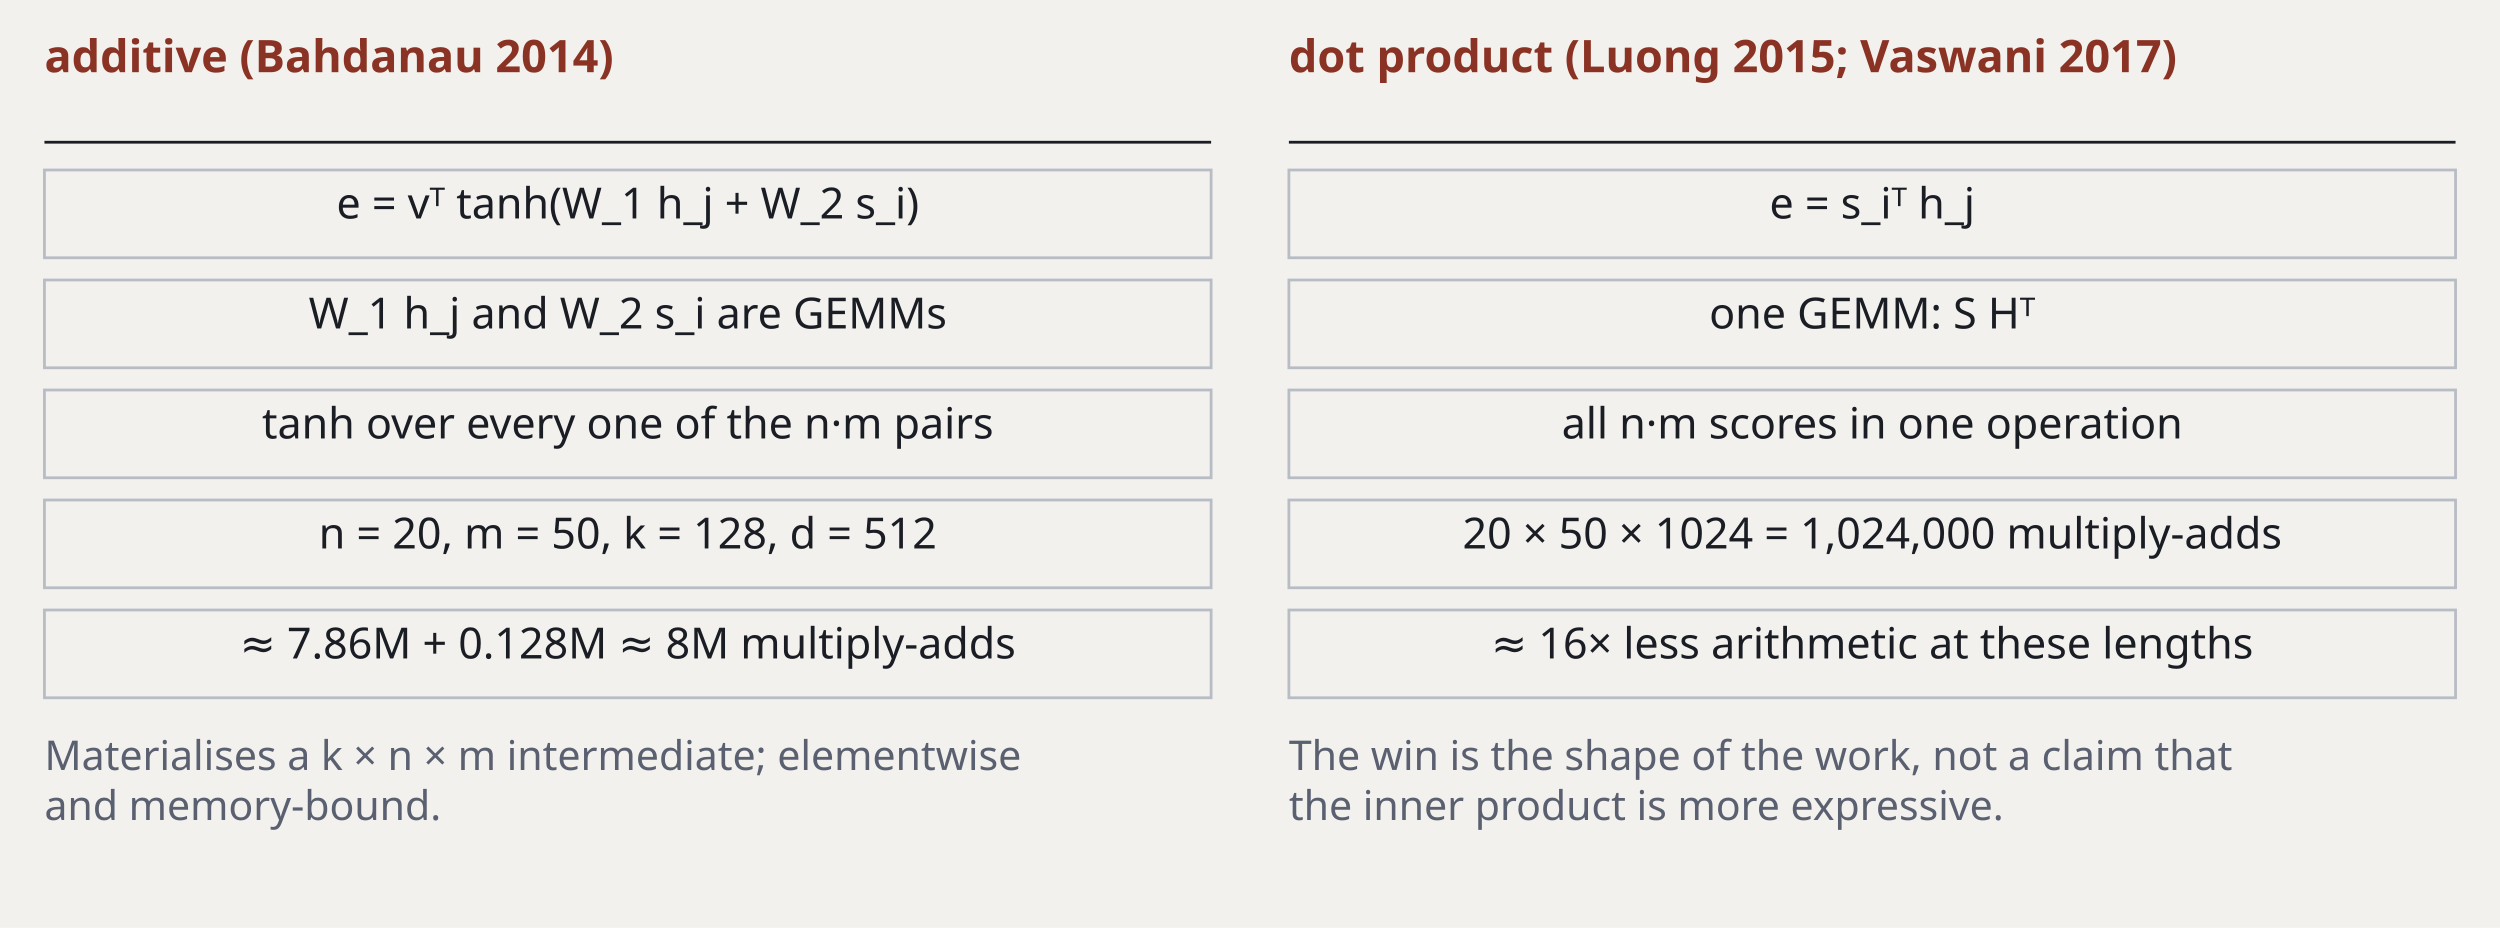
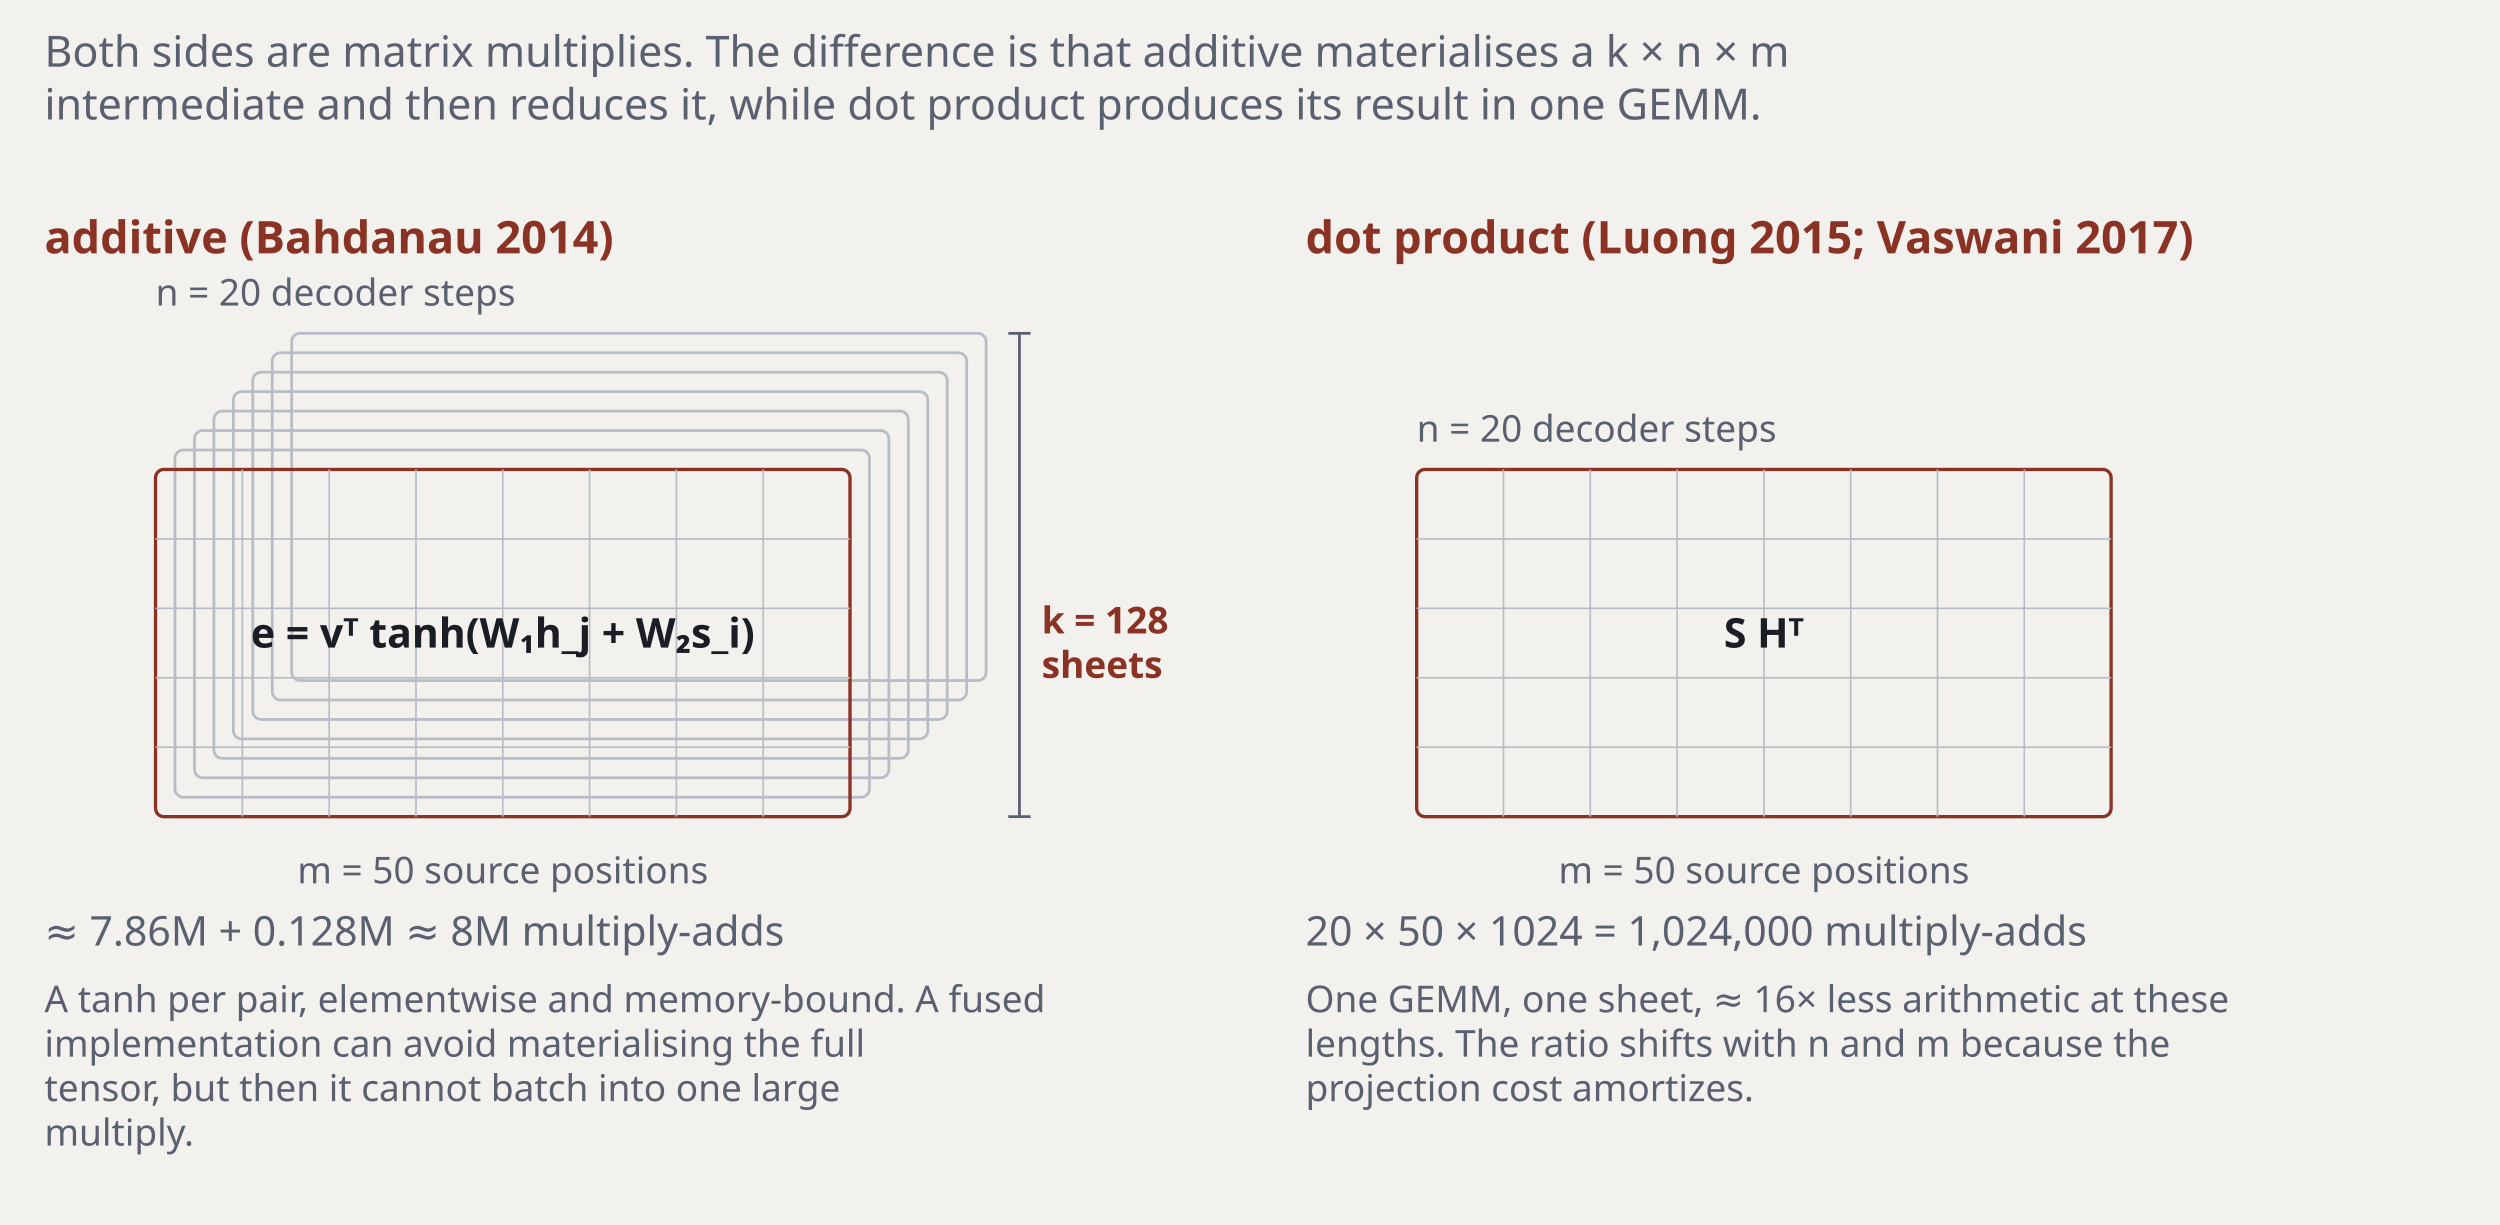
- <svg xmlns="http://www.w3.org/2000/svg" class="fig-svg" viewBox="0 0 900 334" width="100%" role="img" aria-labelledby="fig-title-14662451" aria-describedby="fig-desc-14662451">
+ <svg xmlns="http://www.w3.org/2000/svg" class="fig-svg" viewBox="0 0 900 441" width="100%" role="img" aria-labelledby="fig-title-8b5aa812" aria-describedby="fig-desc-8b5aa812">
  <defs>
-     <marker id="arrow-14662451" viewBox="0 0 8 8" refX="7" refY="4" markerWidth="7" markerHeight="7" orient="auto">
+     <marker id="arrow-8b5aa812" viewBox="0 0 8 8" refX="7" refY="4" markerWidth="7" markerHeight="7" orient="auto">
      <path d="M0,0 L8,4 L0,8 z" fill="var(--color-muted, #5a6070)" />
    </marker>
-     <marker id="arrow-accent-14662451" viewBox="0 0 8 8" refX="7" refY="4" markerWidth="7" markerHeight="7" orient="auto">
+     <marker id="arrow-accent-8b5aa812" viewBox="0 0 8 8" refX="7" refY="4" markerWidth="7" markerHeight="7" orient="auto">
      <path d="M0,0 L8,4 L0,8 z" fill="var(--color-accent, #8a3324)" />
    </marker>
  </defs>
-   <rect x="0" y="0" width="900" height="334" fill="var(--color-sheet, #f2f1ed)" />
-   <text x="16.00" y="26.00" font-family="'Hanken Grotesk', ui-sans-serif, system-ui, sans-serif" font-size="16.2" font-weight="600" fill="var(--color-accent, #8a3324)" text-anchor="start">additive (Bahdanau 2014)</text>
-   <line x1="16.00" y1="51.20" x2="436.00" y2="51.20" stroke="var(--color-ink, #1a1d24)" stroke-width="1" />
-   <rect x="16.00" y="61.20" width="420.00" height="31.60" rx="0" fill="none" stroke="var(--color-rule, #b8bcc4)" stroke-width="1" />
-   <text x="226.00" y="78.65" font-family="'Hanken Grotesk', ui-sans-serif, system-ui, sans-serif" font-size="15.48" font-weight="400" fill="var(--color-ink, #1a1d24)" text-anchor="middle">e = vᵀ tanh(W_1 h_j + W_2 s_i)</text>
-   <rect x="16.00" y="100.80" width="420.00" height="31.60" rx="0" fill="none" stroke="var(--color-rule, #b8bcc4)" stroke-width="1" />
-   <text x="226.00" y="118.25" font-family="'Hanken Grotesk', ui-sans-serif, system-ui, sans-serif" font-size="15.48" font-weight="400" fill="var(--color-ink, #1a1d24)" text-anchor="middle">W_1 h_j and W_2 s_i are GEMMs</text>
-   <rect x="16.00" y="140.40" width="420.00" height="31.60" rx="0" fill="none" stroke="var(--color-rule, #b8bcc4)" stroke-width="1" />
-   <text x="226.00" y="157.85" font-family="'Hanken Grotesk', ui-sans-serif, system-ui, sans-serif" font-size="15.48" font-weight="400" fill="var(--color-ink, #1a1d24)" text-anchor="middle">tanh over every one of the n·m pairs</text>
-   <rect x="16.00" y="180.00" width="420.00" height="31.60" rx="0" fill="none" stroke="var(--color-rule, #b8bcc4)" stroke-width="1" />
-   <text x="226.00" y="197.45" font-family="'Hanken Grotesk', ui-sans-serif, system-ui, sans-serif" font-size="15.48" font-weight="400" fill="var(--color-ink, #1a1d24)" text-anchor="middle">n = 20, m = 50, k = 128, d = 512</text>
-   <rect x="16.00" y="219.60" width="420.00" height="31.60" rx="0" fill="none" stroke="var(--color-rule, #b8bcc4)" stroke-width="1" />
-   <text x="226.00" y="237.05" font-family="'Hanken Grotesk', ui-sans-serif, system-ui, sans-serif" font-size="15.48" font-weight="400" fill="var(--color-ink, #1a1d24)" text-anchor="middle">≈ 7.86M + 0.128M ≈ 8M multiply-adds</text>
-   <text x="16.00" y="277.20" font-family="'Hanken Grotesk', ui-sans-serif, system-ui, sans-serif" font-size="14.76" font-weight="400" fill="var(--color-muted, #5a6070)" text-anchor="start">Materialises a k × n × m intermediate; elementwise</text>
-   <text x="16.00" y="295.20" font-family="'Hanken Grotesk', ui-sans-serif, system-ui, sans-serif" font-size="14.76" font-weight="400" fill="var(--color-muted, #5a6070)" text-anchor="start">and memory-bound.</text>
-   <text x="464.00" y="26.00" font-family="'Hanken Grotesk', ui-sans-serif, system-ui, sans-serif" font-size="16.2" font-weight="600" fill="var(--color-accent, #8a3324)" text-anchor="start">dot product (Luong 2015; Vaswani 2017)</text>
-   <line x1="464.00" y1="51.20" x2="884.00" y2="51.20" stroke="var(--color-ink, #1a1d24)" stroke-width="1" />
-   <rect x="464.00" y="61.20" width="420.00" height="31.60" rx="0" fill="none" stroke="var(--color-rule, #b8bcc4)" stroke-width="1" />
-   <text x="674.00" y="78.65" font-family="'Hanken Grotesk', ui-sans-serif, system-ui, sans-serif" font-size="15.48" font-weight="400" fill="var(--color-ink, #1a1d24)" text-anchor="middle">e = s_iᵀ h_j</text>
-   <rect x="464.00" y="100.80" width="420.00" height="31.60" rx="0" fill="none" stroke="var(--color-rule, #b8bcc4)" stroke-width="1" />
-   <text x="674.00" y="118.25" font-family="'Hanken Grotesk', ui-sans-serif, system-ui, sans-serif" font-size="15.48" font-weight="400" fill="var(--color-ink, #1a1d24)" text-anchor="middle">one GEMM: S Hᵀ</text>
-   <rect x="464.00" y="140.40" width="420.00" height="31.60" rx="0" fill="none" stroke="var(--color-rule, #b8bcc4)" stroke-width="1" />
-   <text x="674.00" y="157.85" font-family="'Hanken Grotesk', ui-sans-serif, system-ui, sans-serif" font-size="15.48" font-weight="400" fill="var(--color-ink, #1a1d24)" text-anchor="middle">all n·m scores in one operation</text>
-   <rect x="464.00" y="180.00" width="420.00" height="31.60" rx="0" fill="none" stroke="var(--color-rule, #b8bcc4)" stroke-width="1" />
-   <text x="674.00" y="197.45" font-family="'Hanken Grotesk', ui-sans-serif, system-ui, sans-serif" font-size="15.48" font-weight="400" fill="var(--color-ink, #1a1d24)" text-anchor="middle">20 × 50 × 1024 = 1,024,000 multiply-adds</text>
-   <rect x="464.00" y="219.60" width="420.00" height="31.60" rx="0" fill="none" stroke="var(--color-rule, #b8bcc4)" stroke-width="1" />
-   <text x="674.00" y="237.05" font-family="'Hanken Grotesk', ui-sans-serif, system-ui, sans-serif" font-size="15.48" font-weight="400" fill="var(--color-ink, #1a1d24)" text-anchor="middle">≈ 16× less arithmetic at these lengths</text>
-   <text x="464.00" y="277.20" font-family="'Hanken Grotesk', ui-sans-serif, system-ui, sans-serif" font-size="14.76" font-weight="400" fill="var(--color-muted, #5a6070)" text-anchor="start">The win is the shape of the work, not a claim that</text>
-   <text x="464.00" y="295.20" font-family="'Hanken Grotesk', ui-sans-serif, system-ui, sans-serif" font-size="14.76" font-weight="400" fill="var(--color-muted, #5a6070)" text-anchor="start">the inner product is more expressive.</text>
+   <rect x="0" y="0" width="900" height="441" fill="var(--color-sheet, #f2f1ed)" />
+   <text x="16.00" y="24.00" font-family="'Hanken Grotesk', ui-sans-serif, system-ui, sans-serif" font-size="15.48" font-weight="400" fill="var(--color-muted, #5a6070)" text-anchor="start" data-part="note">Both sides are matrix multiplies. The difference is that additive materialises a k × n × m</text>
+   <text x="16.00" y="43.00" font-family="'Hanken Grotesk', ui-sans-serif, system-ui, sans-serif" font-size="15.48" font-weight="400" fill="var(--color-muted, #5a6070)" text-anchor="start" data-part="note">intermediate and then reduces it, while dot product produces its result in one GEMM.</text>
+   <text x="16.00" y="91.20" font-family="'Hanken Grotesk', ui-sans-serif, system-ui, sans-serif" font-size="16.2" font-weight="600" fill="var(--color-accent, #8a3324)" text-anchor="start" data-part="panel-additive">additive (Bahdanau 2014)</text>
+   <text x="470.00" y="91.20" font-family="'Hanken Grotesk', ui-sans-serif, system-ui, sans-serif" font-size="16.2" font-weight="600" fill="var(--color-accent, #8a3324)" text-anchor="start" data-part="panel-dot">dot product (Luong 2015; Vaswani 2017)</text>
+   <g data-part="panel-additive">
+     <rect x="105.00" y="120.00" width="250.00" height="125.00" rx="3" fill="none" stroke="var(--color-rule, #b8bcc4)" stroke-width="1" />
+   </g>
+   <g data-part="panel-additive">
+     <rect x="98.00" y="127.00" width="250.00" height="125.00" rx="3" fill="none" stroke="var(--color-rule, #b8bcc4)" stroke-width="1" />
+   </g>
+   <g data-part="panel-additive">
+     <rect x="91.00" y="134.00" width="250.00" height="125.00" rx="3" fill="none" stroke="var(--color-rule, #b8bcc4)" stroke-width="1" />
+   </g>
+   <g data-part="panel-additive">
+     <rect x="84.00" y="141.00" width="250.00" height="125.00" rx="3" fill="none" stroke="var(--color-rule, #b8bcc4)" stroke-width="1" />
+   </g>
+   <g data-part="panel-additive">
+     <rect x="77.00" y="148.00" width="250.00" height="125.00" rx="3" fill="none" stroke="var(--color-rule, #b8bcc4)" stroke-width="1" />
+   </g>
+   <g data-part="panel-additive">
+     <rect x="70.00" y="155.00" width="250.00" height="125.00" rx="3" fill="none" stroke="var(--color-rule, #b8bcc4)" stroke-width="1" />
+   </g>
+   <g data-part="panel-additive">
+     <rect x="63.00" y="162.00" width="250.00" height="125.00" rx="3" fill="none" stroke="var(--color-rule, #b8bcc4)" stroke-width="1" />
+   </g>
+   <g data-part="panel-additive">
+     <rect x="56.00" y="169.00" width="250.00" height="125.00" rx="3" fill="none" stroke="var(--color-accent, #8a3324)" stroke-width="1.2" />
+   </g>
+   <g data-part="panel-additive">
+     <line x1="56.00" y1="194.00" x2="306.00" y2="194.00" stroke="var(--color-rule, #b8bcc4)" stroke-width="0.6" />
+     <line x1="56.00" y1="219.00" x2="306.00" y2="219.00" stroke="var(--color-rule, #b8bcc4)" stroke-width="0.6" />
+     <line x1="56.00" y1="244.00" x2="306.00" y2="244.00" stroke="var(--color-rule, #b8bcc4)" stroke-width="0.6" />
+     <line x1="56.00" y1="269.00" x2="306.00" y2="269.00" stroke="var(--color-rule, #b8bcc4)" stroke-width="0.6" />
+     <line x1="87.25" y1="169.00" x2="87.25" y2="294.00" stroke="var(--color-rule, #b8bcc4)" stroke-width="0.6" />
+     <line x1="118.50" y1="169.00" x2="118.50" y2="294.00" stroke="var(--color-rule, #b8bcc4)" stroke-width="0.6" />
+     <line x1="149.75" y1="169.00" x2="149.75" y2="294.00" stroke="var(--color-rule, #b8bcc4)" stroke-width="0.6" />
+     <line x1="181.00" y1="169.00" x2="181.00" y2="294.00" stroke="var(--color-rule, #b8bcc4)" stroke-width="0.6" />
+     <line x1="212.25" y1="169.00" x2="212.25" y2="294.00" stroke="var(--color-rule, #b8bcc4)" stroke-width="0.6" />
+     <line x1="243.50" y1="169.00" x2="243.50" y2="294.00" stroke="var(--color-rule, #b8bcc4)" stroke-width="0.6" />
+     <line x1="274.75" y1="169.00" x2="274.75" y2="294.00" stroke="var(--color-rule, #b8bcc4)" stroke-width="0.6" />
+   </g>
+   <text x="181.00" y="233.13" font-family="'Hanken Grotesk', ui-sans-serif, system-ui, sans-serif" font-size="14.76" font-weight="600" fill="var(--color-ink, #1a1d24)" text-anchor="middle" data-part="panel-additive">e = vᵀ tanh(W₁h_j + W₂s_i)</text>
+   <g data-part="panel-additive">
+     <line x1="367.00" y1="120.00" x2="367.00" y2="294.00" stroke="var(--color-muted, #5a6070)" stroke-width="1" />
+     <line x1="363.00" y1="120.00" x2="371.00" y2="120.00" stroke="var(--color-muted, #5a6070)" stroke-width="1" />
+     <line x1="363.00" y1="294.00" x2="371.00" y2="294.00" stroke="var(--color-muted, #5a6070)" stroke-width="1" />
+   </g>
+   <text x="375.00" y="228.03" font-family="'Hanken Grotesk', ui-sans-serif, system-ui, sans-serif" font-size="13.32" font-weight="600" fill="var(--color-accent, #8a3324)" text-anchor="start" data-part="panel-additive">k = 128</text>
+   <text x="375.00" y="244.03" font-family="'Hanken Grotesk', ui-sans-serif, system-ui, sans-serif" font-size="13.32" font-weight="600" fill="var(--color-accent, #8a3324)" text-anchor="start" data-part="panel-additive">sheets</text>
+   <text x="181.00" y="318.00" font-family="'Hanken Grotesk', ui-sans-serif, system-ui, sans-serif" font-size="13.32" font-weight="400" fill="var(--color-muted, #5a6070)" text-anchor="middle" data-part="panel-additive">m = 50 source positions</text>
+   <text x="56.00" y="110.00" font-family="'Hanken Grotesk', ui-sans-serif, system-ui, sans-serif" font-size="13.32" font-weight="400" fill="var(--color-muted, #5a6070)" text-anchor="start" data-part="panel-additive">n = 20 decoder steps</text>
+   <text x="16.00" y="340.40" font-family="'Hanken Grotesk', ui-sans-serif, system-ui, sans-serif" font-size="14.76" font-weight="400" fill="var(--color-muted, #5a6070)" text-anchor="start" data-part="panel-additive">≈ 7.86M + 0.128M ≈ 8M multiply-adds</text>
+   <text x="16.00" y="364.40" font-family="'Hanken Grotesk', ui-sans-serif, system-ui, sans-serif" font-size="13.32" font-weight="400" fill="var(--color-muted, #5a6070)" text-anchor="start" data-part="panel-additive">A tanh per pair, elementwise and memory-bound. A fused</text>
+   <text x="16.00" y="380.40" font-family="'Hanken Grotesk', ui-sans-serif, system-ui, sans-serif" font-size="13.32" font-weight="400" fill="var(--color-muted, #5a6070)" text-anchor="start" data-part="panel-additive">implementation can avoid materialising the full</text>
+   <text x="16.00" y="396.40" font-family="'Hanken Grotesk', ui-sans-serif, system-ui, sans-serif" font-size="13.32" font-weight="400" fill="var(--color-muted, #5a6070)" text-anchor="start" data-part="panel-additive">tensor, but then it cannot batch into one large</text>
+   <text x="16.00" y="412.40" font-family="'Hanken Grotesk', ui-sans-serif, system-ui, sans-serif" font-size="13.32" font-weight="400" fill="var(--color-muted, #5a6070)" text-anchor="start" data-part="panel-additive">multiply.</text>
+   <g data-part="panel-dot">
+     <rect x="510.00" y="169.00" width="250.00" height="125.00" rx="3" fill="none" stroke="var(--color-accent, #8a3324)" stroke-width="1.2" />
+   </g>
+   <g data-part="panel-dot">
+     <line x1="510.00" y1="194.00" x2="760.00" y2="194.00" stroke="var(--color-rule, #b8bcc4)" stroke-width="0.6" />
+     <line x1="510.00" y1="219.00" x2="760.00" y2="219.00" stroke="var(--color-rule, #b8bcc4)" stroke-width="0.6" />
+     <line x1="510.00" y1="244.00" x2="760.00" y2="244.00" stroke="var(--color-rule, #b8bcc4)" stroke-width="0.6" />
+     <line x1="510.00" y1="269.00" x2="760.00" y2="269.00" stroke="var(--color-rule, #b8bcc4)" stroke-width="0.6" />
+     <line x1="541.25" y1="169.00" x2="541.25" y2="294.00" stroke="var(--color-rule, #b8bcc4)" stroke-width="0.6" />
+     <line x1="572.50" y1="169.00" x2="572.50" y2="294.00" stroke="var(--color-rule, #b8bcc4)" stroke-width="0.6" />
+     <line x1="603.75" y1="169.00" x2="603.75" y2="294.00" stroke="var(--color-rule, #b8bcc4)" stroke-width="0.6" />
+     <line x1="635.00" y1="169.00" x2="635.00" y2="294.00" stroke="var(--color-rule, #b8bcc4)" stroke-width="0.6" />
+     <line x1="666.25" y1="169.00" x2="666.25" y2="294.00" stroke="var(--color-rule, #b8bcc4)" stroke-width="0.6" />
+     <line x1="697.50" y1="169.00" x2="697.50" y2="294.00" stroke="var(--color-rule, #b8bcc4)" stroke-width="0.6" />
+     <line x1="728.75" y1="169.00" x2="728.75" y2="294.00" stroke="var(--color-rule, #b8bcc4)" stroke-width="0.6" />
+   </g>
+   <text x="635.00" y="233.13" font-family="'Hanken Grotesk', ui-sans-serif, system-ui, sans-serif" font-size="14.76" font-weight="600" fill="var(--color-ink, #1a1d24)" text-anchor="middle" data-part="panel-dot">S Hᵀ</text>
+   <text x="635.00" y="318.00" font-family="'Hanken Grotesk', ui-sans-serif, system-ui, sans-serif" font-size="13.32" font-weight="400" fill="var(--color-muted, #5a6070)" text-anchor="middle" data-part="panel-dot">m = 50 source positions</text>
+   <text x="510.00" y="159.00" font-family="'Hanken Grotesk', ui-sans-serif, system-ui, sans-serif" font-size="13.32" font-weight="400" fill="var(--color-muted, #5a6070)" text-anchor="start" data-part="panel-dot">n = 20 decoder steps</text>
+   <text x="470.00" y="340.40" font-family="'Hanken Grotesk', ui-sans-serif, system-ui, sans-serif" font-size="14.76" font-weight="400" fill="var(--color-muted, #5a6070)" text-anchor="start" data-part="panel-dot">20 × 50 × 1024 = 1,024,000 multiply-adds</text>
+   <text x="470.00" y="364.40" font-family="'Hanken Grotesk', ui-sans-serif, system-ui, sans-serif" font-size="13.32" font-weight="400" fill="var(--color-muted, #5a6070)" text-anchor="start" data-part="panel-dot">One GEMM, one sheet, ≈ 16× less arithmetic at these</text>
+   <text x="470.00" y="380.40" font-family="'Hanken Grotesk', ui-sans-serif, system-ui, sans-serif" font-size="13.32" font-weight="400" fill="var(--color-muted, #5a6070)" text-anchor="start" data-part="panel-dot">lengths. The ratio shifts with n and m because the</text>
+   <text x="470.00" y="396.40" font-family="'Hanken Grotesk', ui-sans-serif, system-ui, sans-serif" font-size="13.32" font-weight="400" fill="var(--color-muted, #5a6070)" text-anchor="start" data-part="panel-dot">projection cost amortizes.</text>
</svg>
